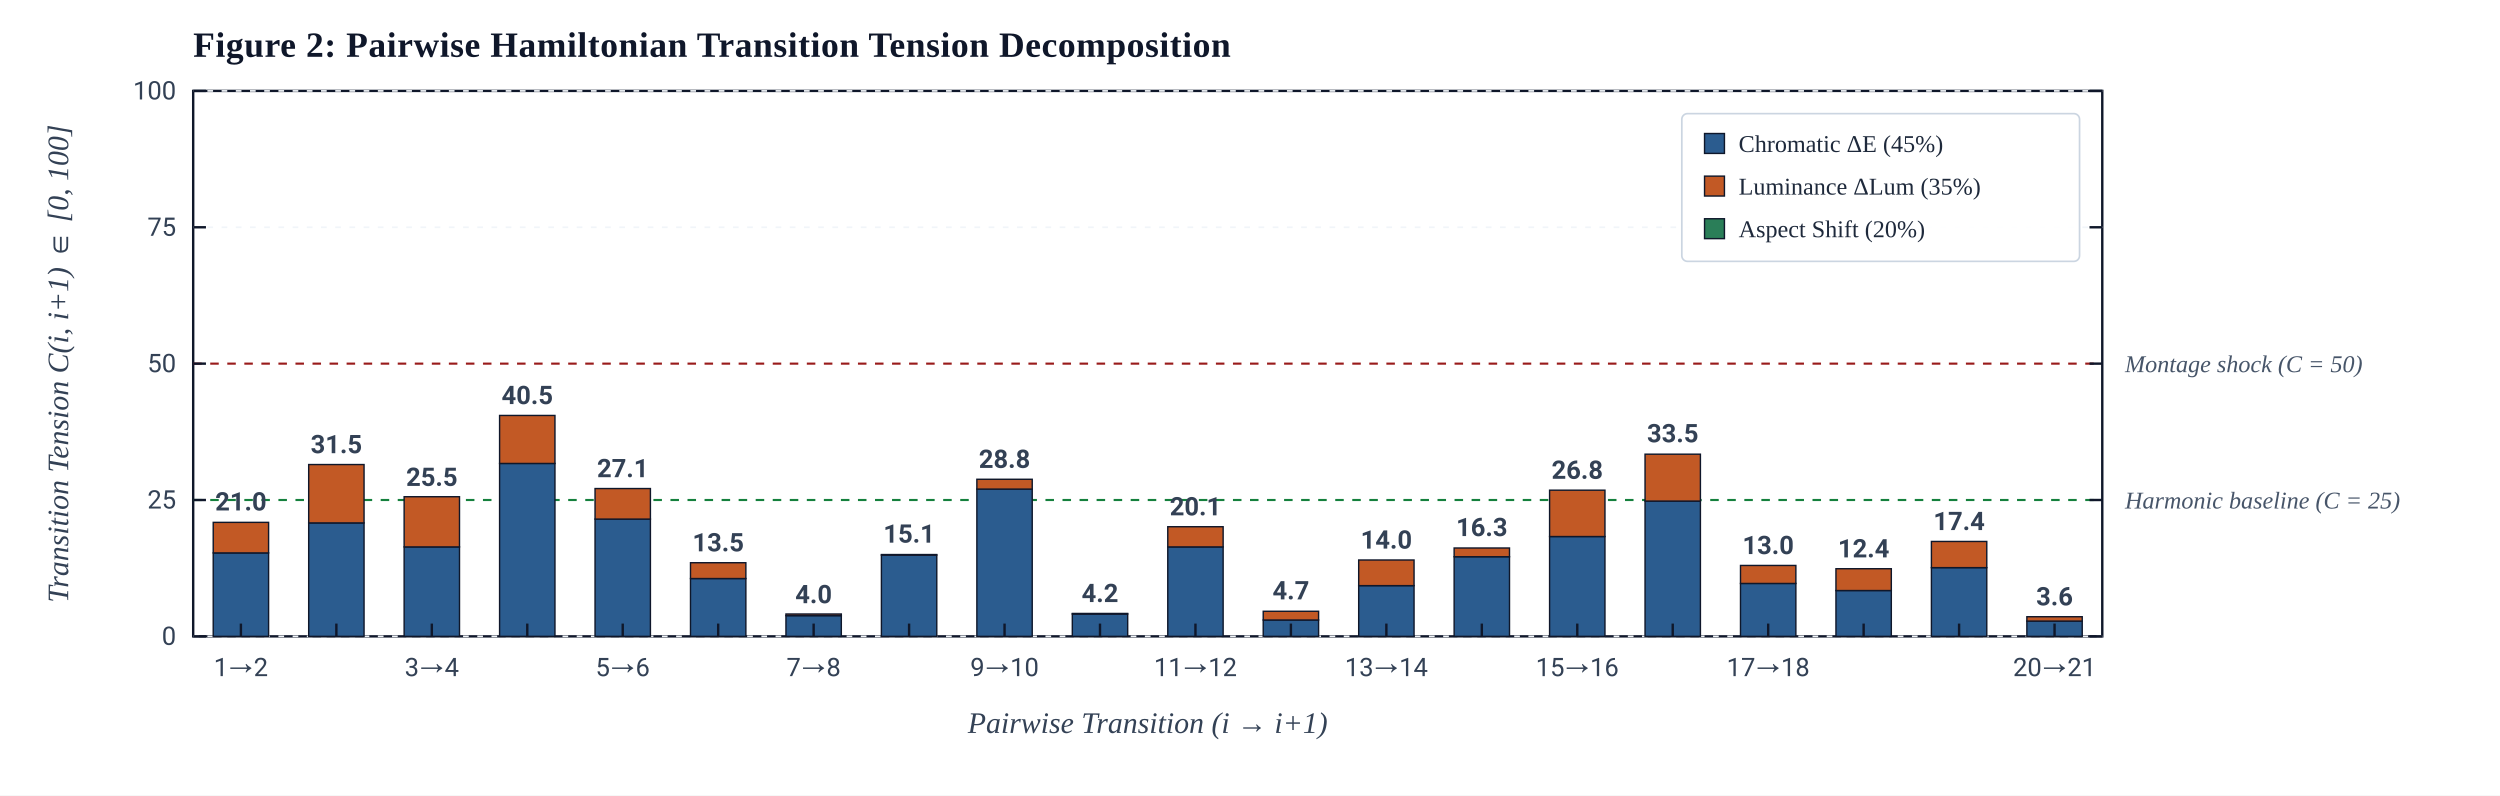
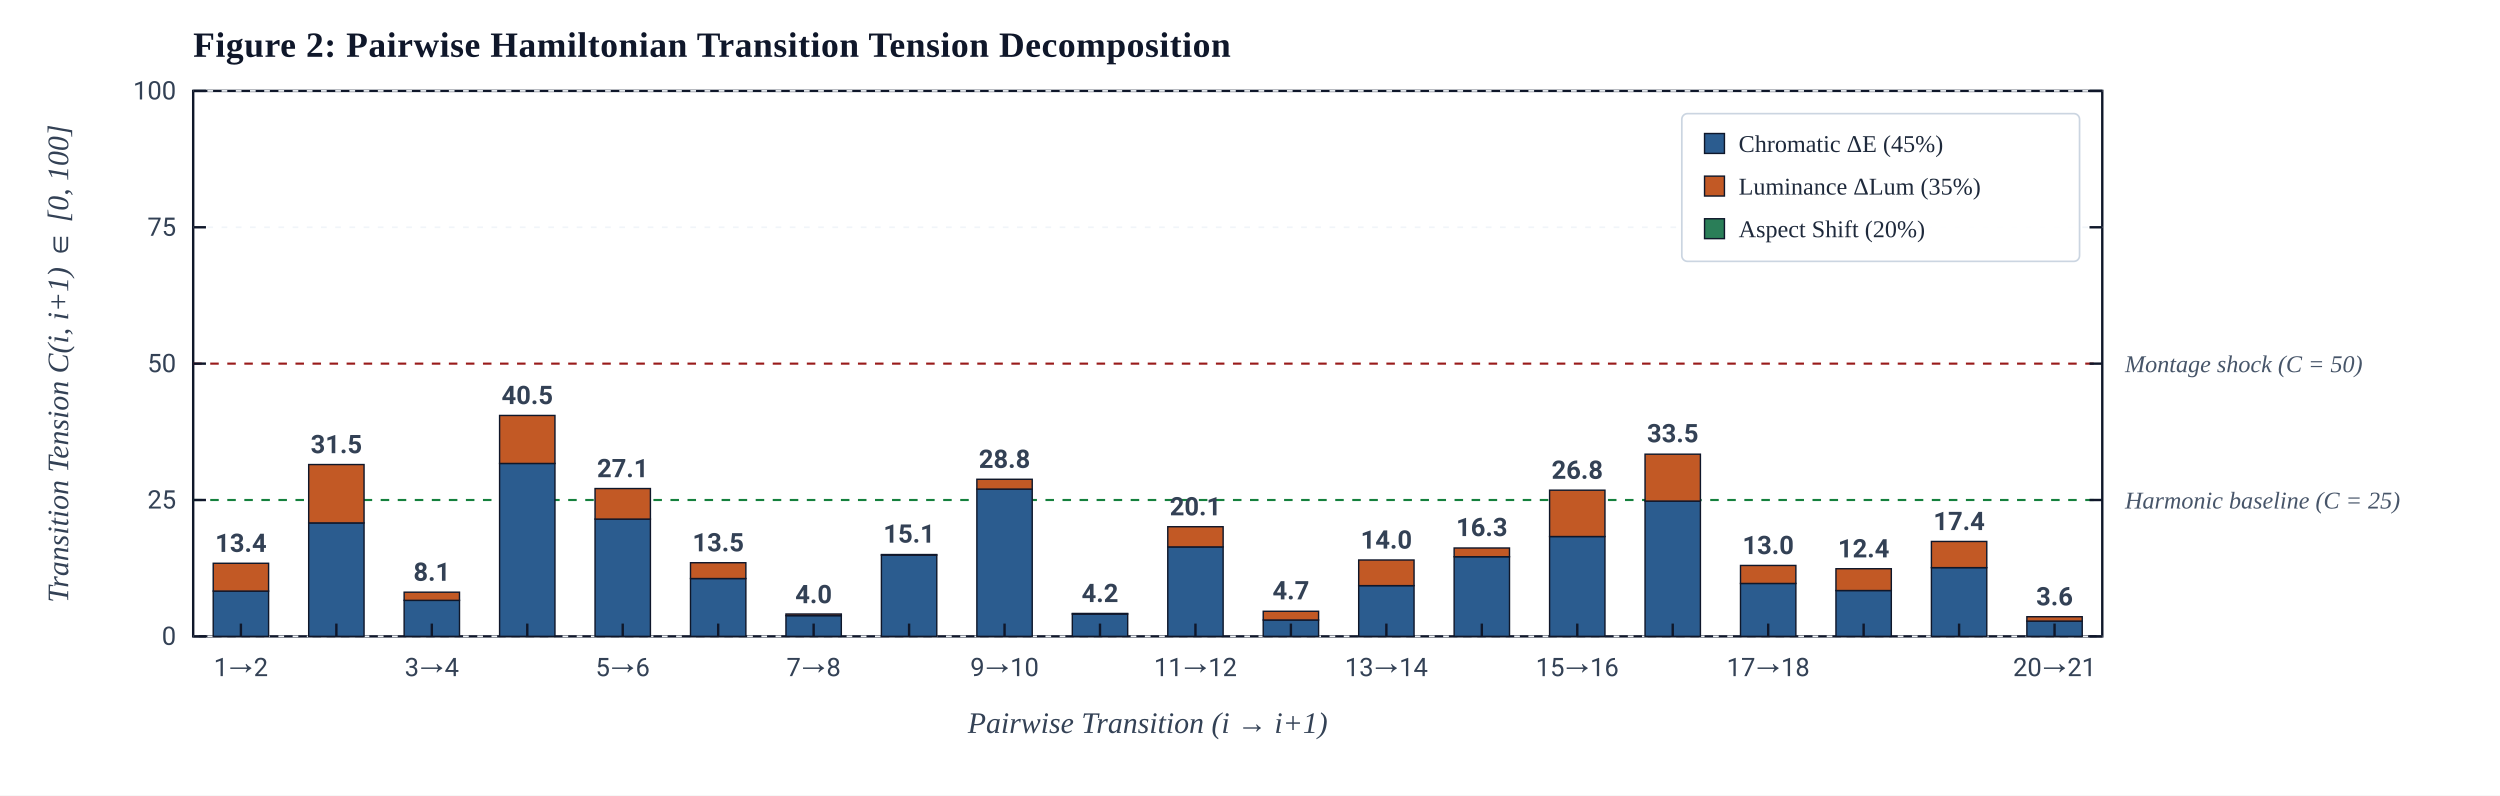
<svg xmlns="http://www.w3.org/2000/svg" viewBox="0 0 880 280" width="100%" height="100%">
  <style>
    .paper-bg { fill: #ffffff; }
    .spine-box { fill: #ffffff; stroke: #0f172a; stroke-width: 0.85; }
    .academic-grid { stroke: #f1f5f9; stroke-width: 0.6; stroke-dasharray: 2 3; }
    .tick-line { stroke: #0f172a; stroke-width: 0.85; }
    .fig-heading { fill: #0f172a; font-family: "Times New Roman", Times, "Nimbus Roman No9 L", "Liberation Serif", serif; font-size: 12.5px; font-weight: bold; letter-spacing: 0.2px; }
    .axis-title { fill: #334155; font-family: "Times New Roman", Times, "Nimbus Roman No9 L", "Liberation Serif", serif; font-size: 10.5px; font-style: italic; }
    .tick-label { fill: #334155; font-family: -apple-system, BlinkMacSystemFont, "Segoe UI", Roboto, Helvetica, Arial, sans-serif; font-size: 9px; font-variant-numeric: tabular-nums; }
    .threshold-label { fill: #475569; font-family: "Times New Roman", Times, "Nimbus Roman No9 L", "Liberation Serif", serif; font-size: 8.5px; font-style: italic; }
    .legend-text { fill: #1e293b; font-family: "Times New Roman", Times, "Nimbus Roman No9 L", "Liberation Serif", serif; font-size: 8.5px; }
  </style>
  <rect width="880" height="280" class="paper-bg" />
  <text x="68" y="20" class="fig-heading">Figure 2: Pairwise Hamiltonian Transition Tension Decomposition</text>
  <rect x="68" y="32" width="672" height="192" class="spine-box" />
  <text transform="translate(24, 128) rotate(-90)" class="axis-title" text-anchor="middle">Transition Tension C(i, i+1) ∈ [0, 100]</text>
  <line x1="68" y1="32" x2="740" y2="32" class="academic-grid" />
  <line x1="68" y1="32" x2="72.5" y2="32" class="tick-line" />
  <line x1="735.5" y1="32" x2="740" y2="32" class="tick-line" />
  <text x="62" y="35" class="tick-label" text-anchor="end">100</text>
  <line x1="68" y1="80" x2="740" y2="80" class="academic-grid" />
  <line x1="68" y1="80" x2="72.5" y2="80" class="tick-line" />
  <line x1="735.5" y1="80" x2="740" y2="80" class="tick-line" />
  <text x="62" y="83" class="tick-label" text-anchor="end">75</text>
  <line x1="68" y1="128" x2="740" y2="128" stroke="#991b1b" stroke-width="0.75" stroke-dasharray="3 3" />
  <text x="748" y="131" class="threshold-label" fill="#991b1b" text-anchor="start">Montage shock (C = 50)</text>
  <line x1="68" y1="128" x2="72.5" y2="128" class="tick-line" />
  <line x1="735.5" y1="128" x2="740" y2="128" class="tick-line" />
  <text x="62" y="131" class="tick-label" text-anchor="end">50</text>
  <line x1="68" y1="176" x2="740" y2="176" stroke="#15803d" stroke-width="0.75" stroke-dasharray="3 3" />
  <text x="748" y="179" class="threshold-label" fill="#15803d" text-anchor="start">Harmonic baseline (C = 25)</text>
  <line x1="68" y1="176" x2="72.5" y2="176" class="tick-line" />
  <line x1="735.5" y1="176" x2="740" y2="176" class="tick-line" />
  <text x="62" y="179" class="tick-label" text-anchor="end">25</text>
  <line x1="68" y1="224" x2="740" y2="224" class="academic-grid" />
  <line x1="68" y1="224" x2="72.5" y2="224" class="tick-line" />
  <line x1="735.5" y1="224" x2="740" y2="224" class="tick-line" />
  <text x="62" y="227" class="tick-label" text-anchor="end">0</text>
-   <rect x="75.056" y="194.624" width="19.488" height="29.376" fill="#2b5c8f" stroke="#0f172a" stroke-width="0.5" />
-   <rect x="75.056" y="183.872" width="19.488" height="10.752" fill="#c25925" stroke="#0f172a" stroke-width="0.5" />
-   <text x="84.8" y="179.68" class="tick-label" font-weight="600" text-anchor="middle">21.0</text>
+   <rect x="75.056" y="208.064" width="19.488" height="15.936" fill="#2b5c8f" stroke="#0f172a" stroke-width="0.5" />
+   <rect x="75.056" y="198.272" width="19.488" height="9.792" fill="#c25925" stroke="#0f172a" stroke-width="0.5" />
+   <text x="84.8" y="194.272" class="tick-label" font-weight="600" text-anchor="middle">13.4</text>
  <line x1="84.8" y1="219.5" x2="84.8" y2="224" class="tick-line" />
  <text x="84.8" y="238" class="tick-label" text-anchor="middle">1→2</text>
  <rect x="108.656" y="184.064" width="19.488" height="39.936" fill="#2b5c8f" stroke="#0f172a" stroke-width="0.5" />
  <rect x="108.656" y="163.52" width="19.488" height="20.544" fill="#c25925" stroke="#0f172a" stroke-width="0.5" />
  <text x="118.4" y="159.52" class="tick-label" font-weight="600" text-anchor="middle">31.5</text>
  <line x1="118.4" y1="219.5" x2="118.4" y2="224" class="tick-line" />
-   <rect x="142.256" y="192.512" width="19.488" height="31.488" fill="#2b5c8f" stroke="#0f172a" stroke-width="0.5" />
-   <rect x="142.256" y="174.848" width="19.488" height="17.664" fill="#c25925" stroke="#0f172a" stroke-width="0.5" />
-   <text x="152" y="171.04" class="tick-label" font-weight="600" text-anchor="middle">25.5</text>
+   <rect x="142.256" y="211.328" width="19.488" height="12.672" fill="#2b5c8f" stroke="#0f172a" stroke-width="0.5" />
+   <rect x="142.256" y="208.448" width="19.488" height="2.88" fill="#c25925" stroke="#0f172a" stroke-width="0.5" />
+   <text x="152" y="204.448" class="tick-label" font-weight="600" text-anchor="middle">8.1</text>
  <line x1="152" y1="219.5" x2="152" y2="224" class="tick-line" />
  <text x="152" y="238" class="tick-label" text-anchor="middle">3→4</text>
  <rect x="175.856" y="163.136" width="19.488" height="60.864" fill="#2b5c8f" stroke="#0f172a" stroke-width="0.5" />
  <rect x="175.856" y="146.24" width="19.488" height="16.896" fill="#c25925" stroke="#0f172a" stroke-width="0.5" />
  <text x="185.6" y="142.24" class="tick-label" font-weight="600" text-anchor="middle">40.5</text>
  <line x1="185.6" y1="219.5" x2="185.6" y2="224" class="tick-line" />
  <rect x="209.456" y="182.72" width="19.488" height="41.28" fill="#2b5c8f" stroke="#0f172a" stroke-width="0.5" />
  <rect x="209.456" y="171.968" width="19.488" height="10.752" fill="#c25925" stroke="#0f172a" stroke-width="0.5" />
  <text x="219.2" y="167.968" class="tick-label" font-weight="600" text-anchor="middle">27.1</text>
  <line x1="219.2" y1="219.5" x2="219.2" y2="224" class="tick-line" />
  <text x="219.2" y="238" class="tick-label" text-anchor="middle">5→6</text>
  <rect x="243.056" y="203.648" width="19.488" height="20.352" fill="#2b5c8f" stroke="#0f172a" stroke-width="0.5" />
  <rect x="243.056" y="198.08" width="19.488" height="5.568" fill="#c25925" stroke="#0f172a" stroke-width="0.5" />
  <text x="252.8" y="194.08" class="tick-label" font-weight="600" text-anchor="middle">13.5</text>
  <line x1="252.8" y1="219.5" x2="252.8" y2="224" class="tick-line" />
  <rect x="276.656" y="216.704" width="19.488" height="7.296" fill="#2b5c8f" stroke="#0f172a" stroke-width="0.5" />
  <rect x="276.656" y="216.128" width="19.488" height="0.576" fill="#c25925" stroke="#0f172a" stroke-width="0.5" />
  <text x="286.4" y="212.32" class="tick-label" font-weight="600" text-anchor="middle">4.0</text>
  <line x1="286.4" y1="219.5" x2="286.4" y2="224" class="tick-line" />
  <text x="286.4" y="238" class="tick-label" text-anchor="middle">7→8</text>
  <rect x="310.256" y="195.392" width="19.488" height="28.608" fill="#2b5c8f" stroke="#0f172a" stroke-width="0.5" />
  <rect x="310.256" y="195.2" width="19.488" height="0.192" fill="#c25925" stroke="#0f172a" stroke-width="0.5" />
  <text x="320" y="191.008" class="tick-label" font-weight="600" text-anchor="middle">15.1</text>
  <line x1="320" y1="219.5" x2="320" y2="224" class="tick-line" />
  <rect x="343.856" y="172.16" width="19.488" height="51.84" fill="#2b5c8f" stroke="#0f172a" stroke-width="0.5" />
  <rect x="343.856" y="168.704" width="19.488" height="3.456" fill="#c25925" stroke="#0f172a" stroke-width="0.5" />
  <text x="353.6" y="164.704" class="tick-label" font-weight="600" text-anchor="middle">28.8</text>
  <line x1="353.6" y1="219.5" x2="353.6" y2="224" class="tick-line" />
  <text x="353.6" y="238" class="tick-label" text-anchor="middle">9→10</text>
  <rect x="377.456" y="216.128" width="19.488" height="7.872" fill="#2b5c8f" stroke="#0f172a" stroke-width="0.5" />
  <rect x="377.456" y="215.936" width="19.488" height="0.192" fill="#c25925" stroke="#0f172a" stroke-width="0.5" />
  <text x="387.2" y="211.936" class="tick-label" font-weight="600" text-anchor="middle">4.2</text>
  <line x1="387.2" y1="219.5" x2="387.2" y2="224" class="tick-line" />
  <rect x="411.056" y="192.512" width="19.488" height="31.488" fill="#2b5c8f" stroke="#0f172a" stroke-width="0.5" />
  <rect x="411.056" y="185.408" width="19.488" height="7.104" fill="#c25925" stroke="#0f172a" stroke-width="0.5" />
  <text x="420.8" y="181.408" class="tick-label" font-weight="600" text-anchor="middle">20.1</text>
  <line x1="420.8" y1="219.5" x2="420.8" y2="224" class="tick-line" />
  <text x="420.8" y="238" class="tick-label" text-anchor="middle">11→12</text>
  <rect x="444.656" y="218.24" width="19.488" height="5.76" fill="#2b5c8f" stroke="#0f172a" stroke-width="0.5" />
  <rect x="444.656" y="215.168" width="19.488" height="3.072" fill="#c25925" stroke="#0f172a" stroke-width="0.5" />
  <text x="454.4" y="210.976" class="tick-label" font-weight="600" text-anchor="middle">4.7</text>
  <line x1="454.4" y1="219.5" x2="454.4" y2="224" class="tick-line" />
  <rect x="478.256" y="206.144" width="19.488" height="17.856" fill="#2b5c8f" stroke="#0f172a" stroke-width="0.5" />
  <rect x="478.256" y="197.12" width="19.488" height="9.024" fill="#c25925" stroke="#0f172a" stroke-width="0.5" />
  <text x="488" y="193.12" class="tick-label" font-weight="600" text-anchor="middle">14.0</text>
  <line x1="488" y1="219.5" x2="488" y2="224" class="tick-line" />
  <text x="488" y="238" class="tick-label" text-anchor="middle">13→14</text>
  <rect x="511.856" y="195.968" width="19.488" height="28.032" fill="#2b5c8f" stroke="#0f172a" stroke-width="0.5" />
  <rect x="511.856" y="192.896" width="19.488" height="3.072" fill="#c25925" stroke="#0f172a" stroke-width="0.5" />
  <text x="521.6" y="188.704" class="tick-label" font-weight="600" text-anchor="middle">16.3</text>
  <line x1="521.6" y1="219.5" x2="521.6" y2="224" class="tick-line" />
  <rect x="545.456" y="188.864" width="19.488" height="35.136" fill="#2b5c8f" stroke="#0f172a" stroke-width="0.5" />
  <rect x="545.456" y="172.544" width="19.488" height="16.32" fill="#c25925" stroke="#0f172a" stroke-width="0.5" />
  <text x="555.2" y="168.544" class="tick-label" font-weight="600" text-anchor="middle">26.8</text>
  <line x1="555.2" y1="219.5" x2="555.2" y2="224" class="tick-line" />
  <text x="555.2" y="238" class="tick-label" text-anchor="middle">15→16</text>
  <rect x="579.056" y="176.384" width="19.488" height="47.616" fill="#2b5c8f" stroke="#0f172a" stroke-width="0.5" />
  <rect x="579.056" y="159.872" width="19.488" height="16.512" fill="#c25925" stroke="#0f172a" stroke-width="0.5" />
  <text x="588.8" y="155.68" class="tick-label" font-weight="600" text-anchor="middle">33.5</text>
  <line x1="588.8" y1="219.5" x2="588.8" y2="224" class="tick-line" />
  <rect x="612.656" y="205.376" width="19.488" height="18.624" fill="#2b5c8f" stroke="#0f172a" stroke-width="0.5" />
  <rect x="612.656" y="199.04" width="19.488" height="6.336" fill="#c25925" stroke="#0f172a" stroke-width="0.5" />
  <text x="622.4" y="195.04" class="tick-label" font-weight="600" text-anchor="middle">13.0</text>
  <line x1="622.4" y1="219.5" x2="622.4" y2="224" class="tick-line" />
  <text x="622.4" y="238" class="tick-label" text-anchor="middle">17→18</text>
  <rect x="646.256" y="207.872" width="19.488" height="16.128" fill="#2b5c8f" stroke="#0f172a" stroke-width="0.5" />
  <rect x="646.256" y="200.192" width="19.488" height="7.68" fill="#c25925" stroke="#0f172a" stroke-width="0.5" />
  <text x="656" y="196.192" class="tick-label" font-weight="600" text-anchor="middle">12.4</text>
  <line x1="656" y1="219.5" x2="656" y2="224" class="tick-line" />
  <rect x="679.856" y="199.808" width="19.488" height="24.192" fill="#2b5c8f" stroke="#0f172a" stroke-width="0.5" />
  <rect x="679.856" y="190.592" width="19.488" height="9.216" fill="#c25925" stroke="#0f172a" stroke-width="0.5" />
  <text x="689.6" y="186.592" class="tick-label" font-weight="600" text-anchor="middle">17.4</text>
  <line x1="689.6" y1="219.5" x2="689.6" y2="224" class="tick-line" />
  <rect x="713.456" y="218.624" width="19.488" height="5.376" fill="#2b5c8f" stroke="#0f172a" stroke-width="0.5" />
  <rect x="713.456" y="217.088" width="19.488" height="1.536" fill="#c25925" stroke="#0f172a" stroke-width="0.5" />
  <text x="723.2" y="213.088" class="tick-label" font-weight="600" text-anchor="middle">3.6</text>
  <line x1="723.2" y1="219.5" x2="723.2" y2="224" class="tick-line" />
  <text x="723.2" y="238" class="tick-label" text-anchor="middle">20→21</text>
  <g transform="translate(592, 40)">
    <rect x="0" y="0" width="140" height="52" fill="#ffffff" fill-opacity="0.92" stroke="#cbd5e1" stroke-width="0.6" rx="2" />
    <rect x="8" y="7" width="7" height="7" fill="#2b5c8f" stroke="#0f172a" stroke-width="0.5" />
    <text x="20" y="13.5" class="legend-text">Chromatic ΔE (45%)</text>
    <rect x="8" y="22" width="7" height="7" fill="#c25925" stroke="#0f172a" stroke-width="0.5" />
    <text x="20" y="28.5" class="legend-text">Luminance ΔLum (35%)</text>
    <rect x="8" y="37" width="7" height="7" fill="#2a7e58" stroke="#0f172a" stroke-width="0.5" />
    <text x="20" y="43.5" class="legend-text">Aspect Shift (20%)</text>
  </g>
  <text x="404" y="258" class="axis-title" text-anchor="middle">Pairwise Transition (i → i+1)</text>
</svg>
